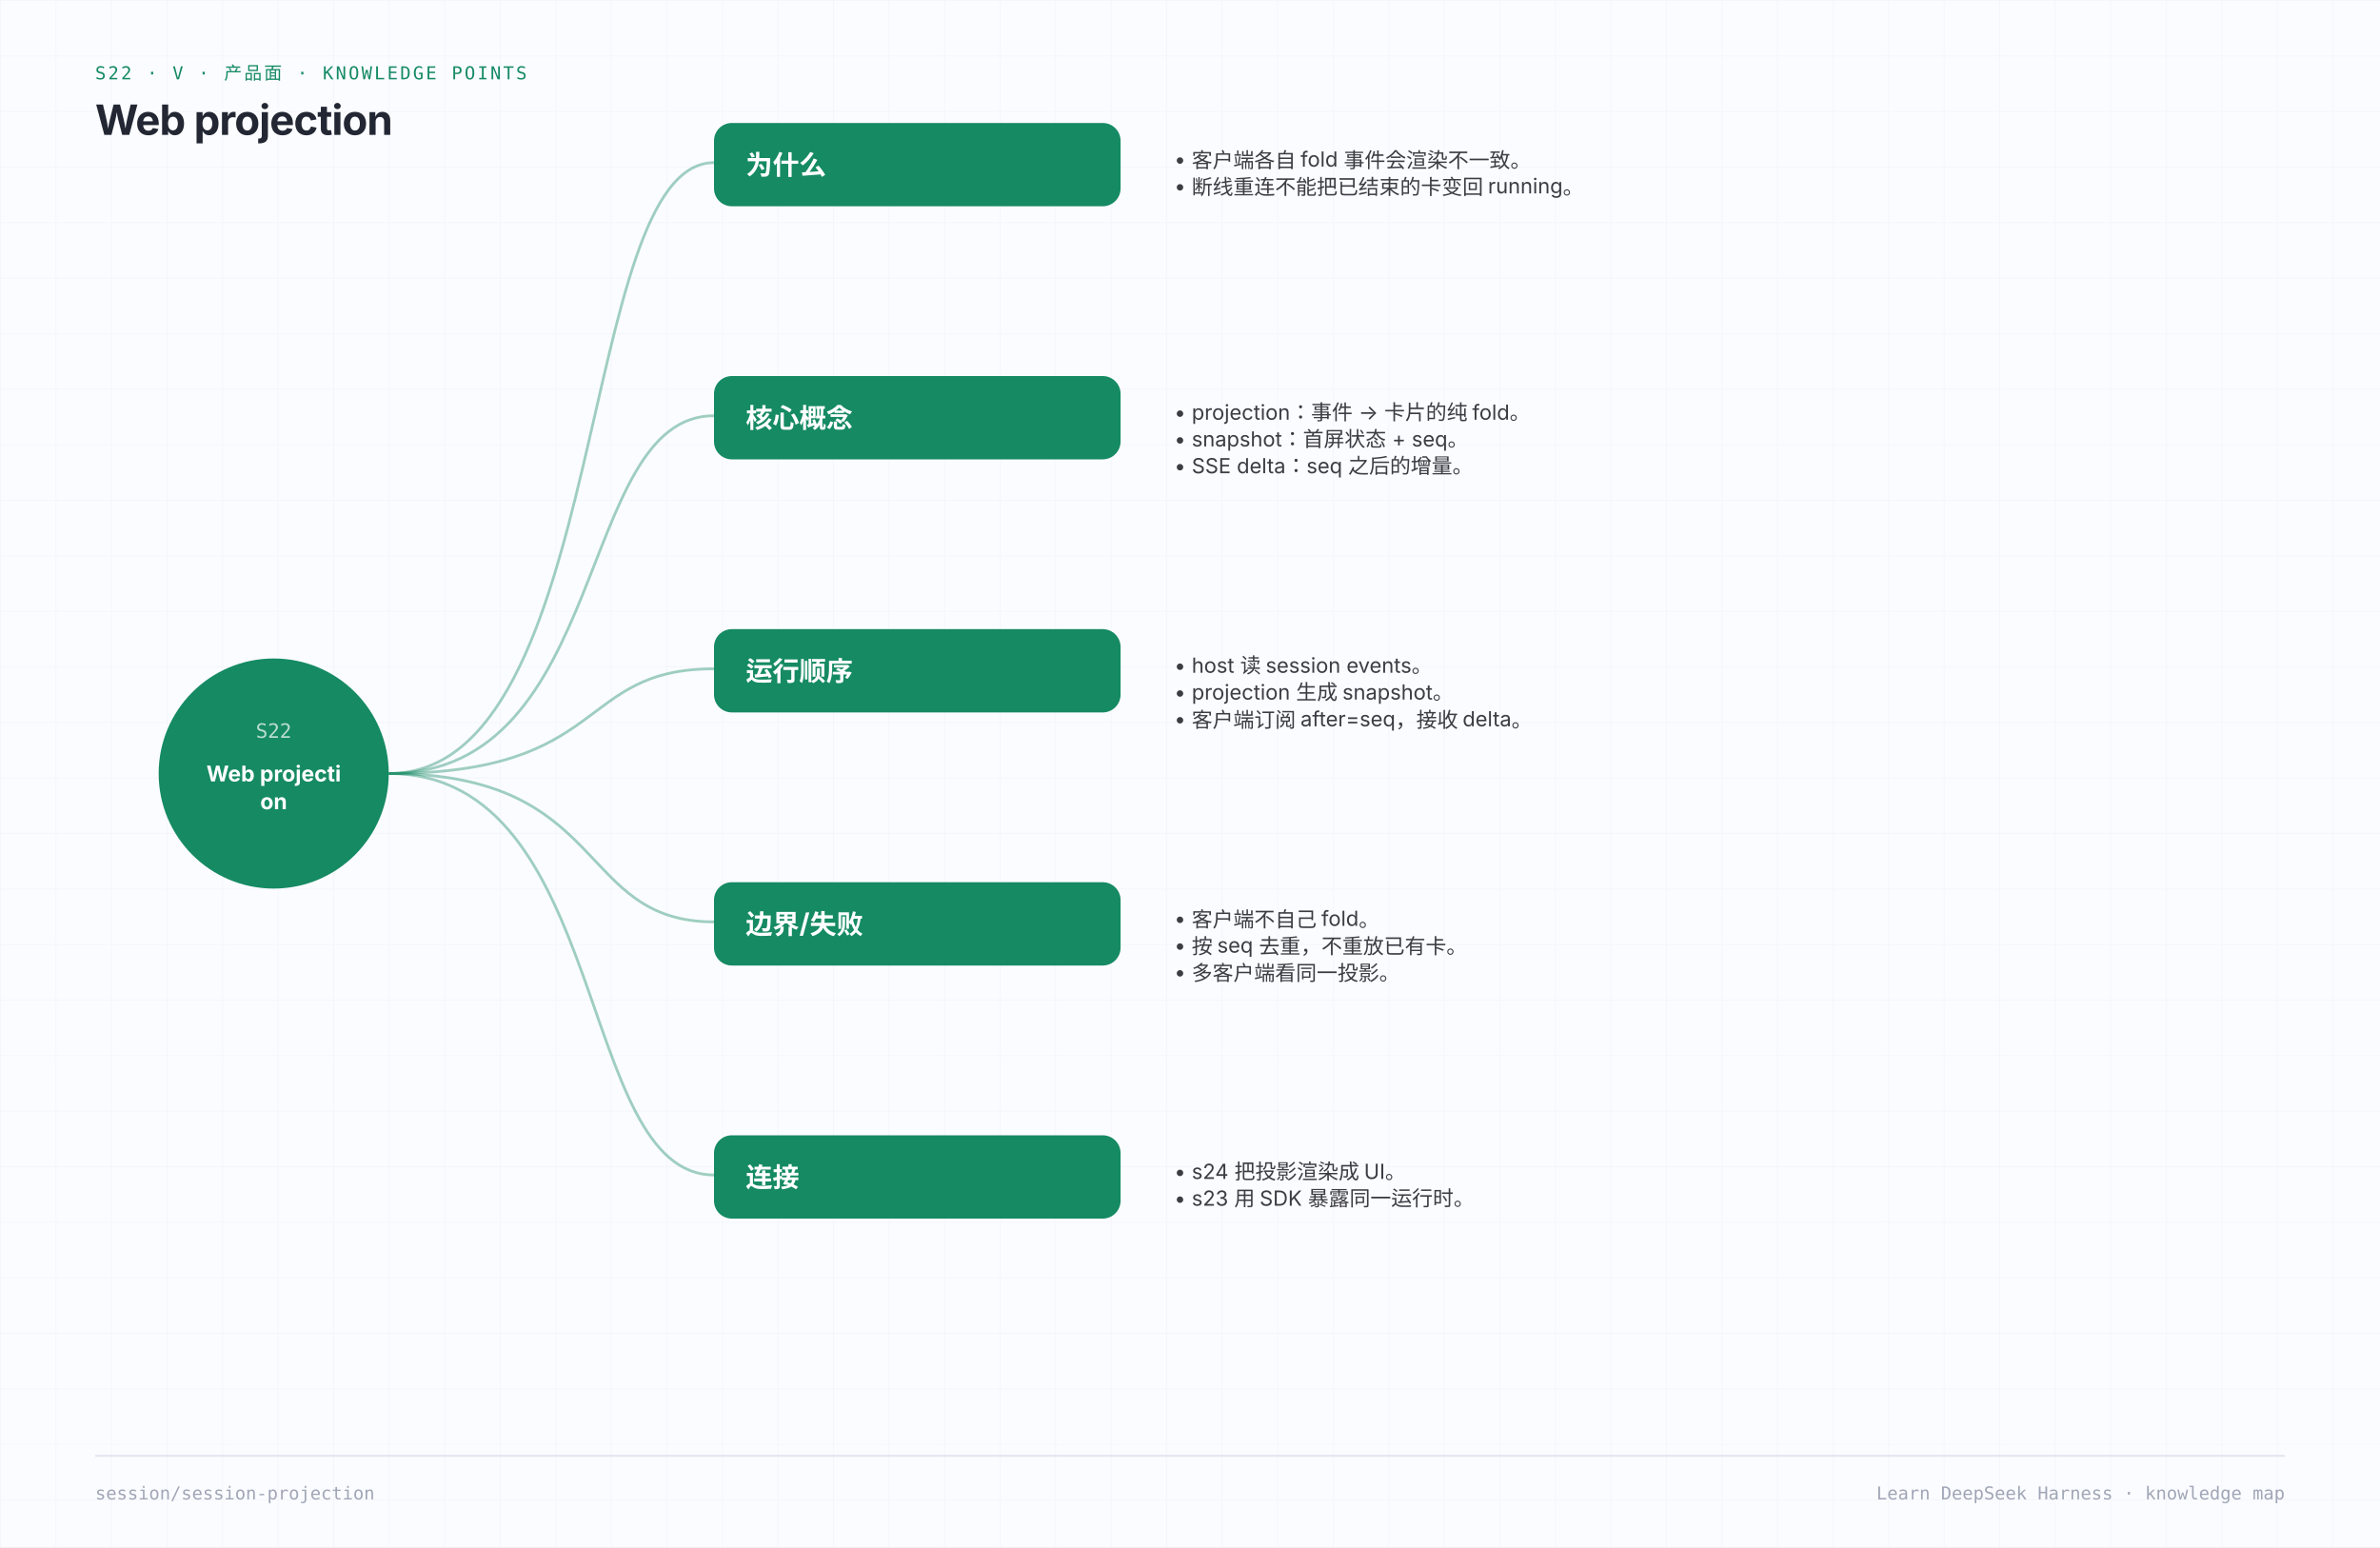
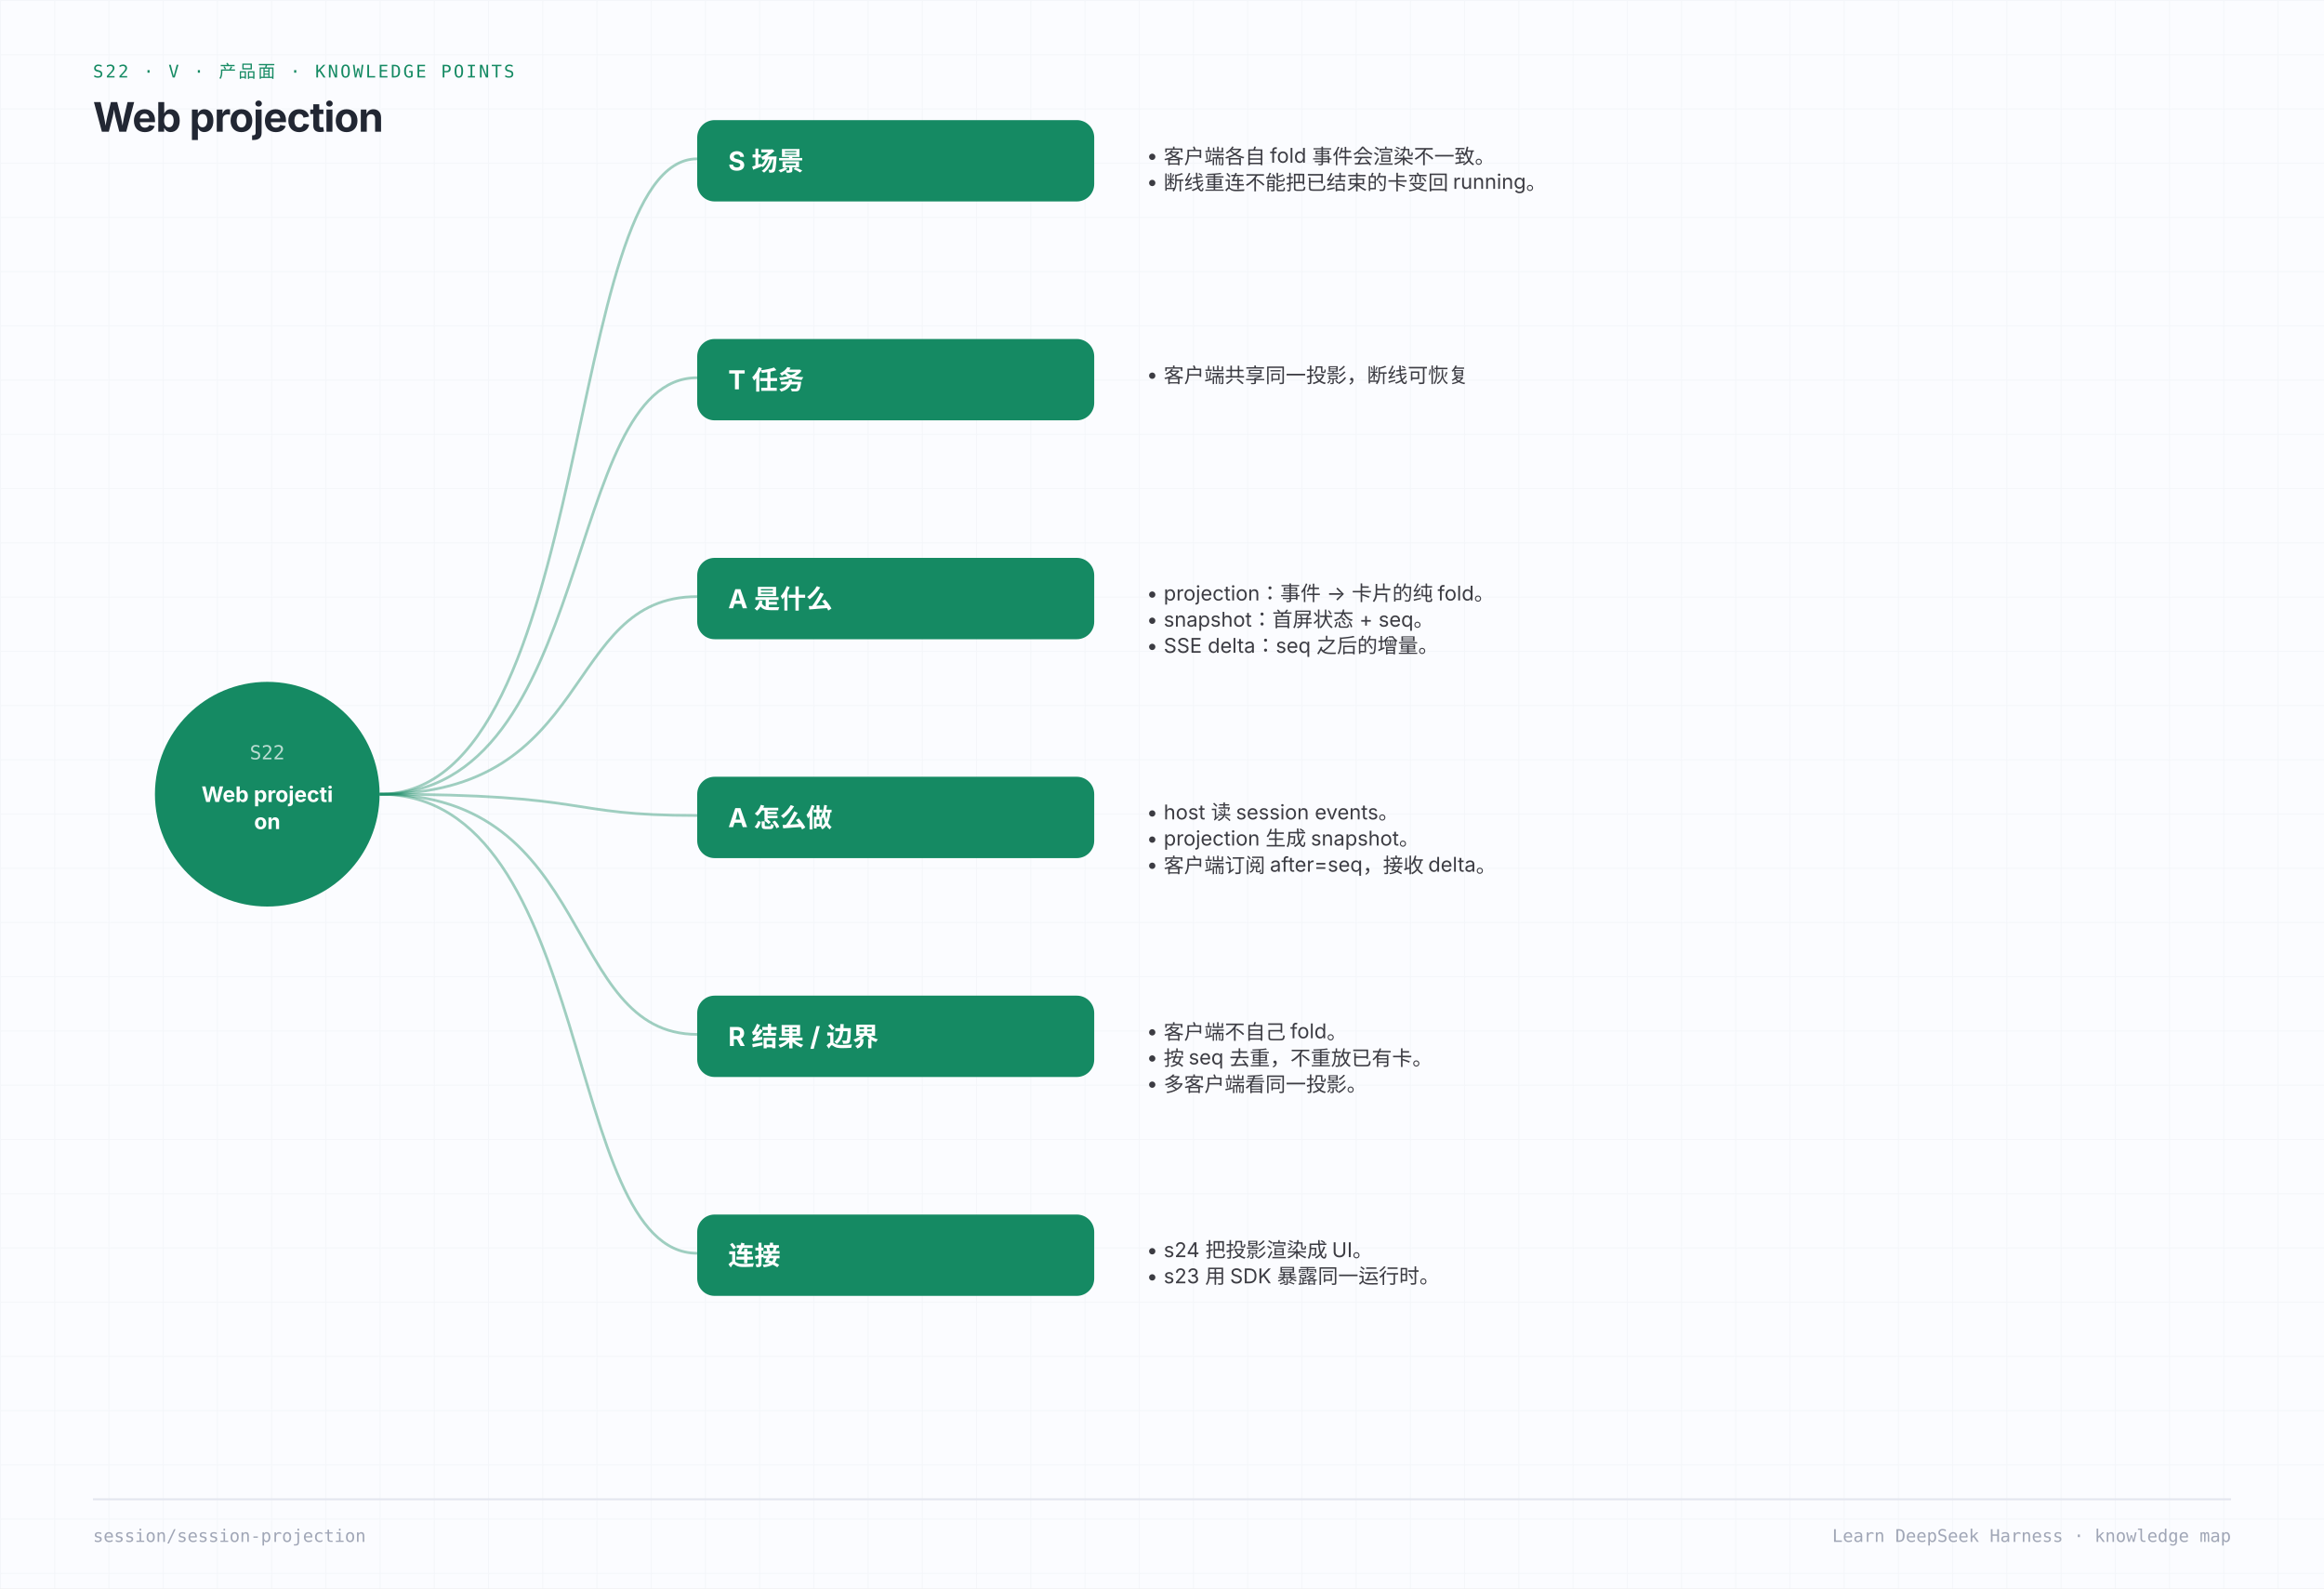
- <svg xmlns="http://www.w3.org/2000/svg" width="1200" height="780" viewBox="0 0 1200 780" role="img" aria-labelledby="title">
+ <svg xmlns="http://www.w3.org/2000/svg" width="1200" height="820" viewBox="0 0 1200 820" role="img" aria-labelledby="title">
  <defs>
    <pattern id="g" width="28" height="28" patternUnits="userSpaceOnUse">
      <path d="M28 0H0V28" fill="none" stroke="#303a63" stroke-opacity=".035" />
    </pattern>
  </defs>
-   <rect width="1200" height="780" fill="#fbfcff" />
-   <rect width="1200" height="780" fill="url(#g)" />
+   <rect width="1200" height="820" fill="#fbfcff" />
+   <rect width="1200" height="820" fill="url(#g)" />
  <text x="48" y="40" font-size="9" letter-spacing=".12em" fill="#158a63" font-family="SFMono-Regular,Consolas,monospace">S22 · V · 产品面 · KNOWLEDGE POINTS</text>
  <text x="48" y="68" font-size="21" font-weight="750" fill="#222733" letter-spacing="-.02em" font-family="-apple-system,BlinkMacSystemFont,'Segoe UI','Noto Sans SC',sans-serif">Web projection</text>
-   <circle cx="138" cy="390" r="58" fill="#158a63" />
-   <text x="138" y="372" text-anchor="middle" font-size="10" fill="rgba(255,255,255,.7)" font-family="SFMono-Regular,Consolas,monospace">S22</text>
-   <text x="138" y="394" font-size="11" font-weight="700" fill="#fff" text-anchor="middle" font-family="-apple-system,BlinkMacSystemFont,'Segoe UI','Noto Sans SC',sans-serif">Web projecti</text>
-   <text x="138" y="408" font-size="11" font-weight="700" fill="#fff" text-anchor="middle" font-family="-apple-system,BlinkMacSystemFont,'Segoe UI','Noto Sans SC',sans-serif">on</text>
-   <path d="M196 390 C308 390 290 82 360 82" fill="none" stroke="#158a63" stroke-opacity=".4" stroke-width="1.4" />
+   <circle cx="138" cy="410" r="58" fill="#158a63" />
+   <text x="138" y="392" text-anchor="middle" font-size="10" fill="rgba(255,255,255,.7)" font-family="SFMono-Regular,Consolas,monospace">S22</text>
+   <text x="138" y="414" font-size="11" font-weight="700" fill="#fff" text-anchor="middle" font-family="-apple-system,BlinkMacSystemFont,'Segoe UI','Noto Sans SC',sans-serif">Web projecti</text>
+   <text x="138" y="428" font-size="11" font-weight="700" fill="#fff" text-anchor="middle" font-family="-apple-system,BlinkMacSystemFont,'Segoe UI','Noto Sans SC',sans-serif">on</text>
+   <path d="M196 410 C308 410 290 82 360 82" fill="none" stroke="#158a63" stroke-opacity=".4" stroke-width="1.4" />
  <rect x="360" y="62" width="205" height="42" rx="9" fill="#158a63" />
-   <text x="376" y="88" font-size="13.5" font-weight="700" fill="#fff" font-family="-apple-system,BlinkMacSystemFont,'Segoe UI','Noto Sans SC',sans-serif">为什么</text>
+   <text x="376" y="88" font-size="13.5" font-weight="700" fill="#fff" font-family="-apple-system,BlinkMacSystemFont,'Segoe UI','Noto Sans SC',sans-serif">S 场景</text>
  <text x="592" y="84" font-size="10.5" font-weight="400" fill="#3c3c43" text-anchor="start" font-family="-apple-system,BlinkMacSystemFont,'Segoe UI','Noto Sans SC',sans-serif">• 客户端各自 fold 事件会渲染不一致。</text>
  <text x="592" y="97.5" font-size="10.5" font-weight="400" fill="#3c3c43" text-anchor="start" font-family="-apple-system,BlinkMacSystemFont,'Segoe UI','Noto Sans SC',sans-serif">• 断线重连不能把已结束的卡变回 running。</text>
-   <path d="M196 390 C308 390 290 209.6 360 209.6" fill="none" stroke="#158a63" stroke-opacity=".4" stroke-width="1.4" />
-   <rect x="360" y="189.6" width="205" height="42" rx="9" fill="#158a63" />
-   <text x="376" y="215.6" font-size="13.5" font-weight="700" fill="#fff" font-family="-apple-system,BlinkMacSystemFont,'Segoe UI','Noto Sans SC',sans-serif">核心概念</text>
-   <text x="592" y="211.6" font-size="10.5" font-weight="400" fill="#3c3c43" text-anchor="start" font-family="-apple-system,BlinkMacSystemFont,'Segoe UI','Noto Sans SC',sans-serif">• projection：事件 → 卡片的纯 fold。</text>
-   <text x="592" y="225.1" font-size="10.5" font-weight="400" fill="#3c3c43" text-anchor="start" font-family="-apple-system,BlinkMacSystemFont,'Segoe UI','Noto Sans SC',sans-serif">• snapshot：首屏状态 + seq。</text>
-   <text x="592" y="238.6" font-size="10.5" font-weight="400" fill="#3c3c43" text-anchor="start" font-family="-apple-system,BlinkMacSystemFont,'Segoe UI','Noto Sans SC',sans-serif">• SSE delta：seq 之后的增量。</text>
-   <path d="M196 390 C308 390 290 337.2 360 337.2" fill="none" stroke="#158a63" stroke-opacity=".4" stroke-width="1.4" />
-   <rect x="360" y="317.2" width="205" height="42" rx="9" fill="#158a63" />
-   <text x="376" y="343.2" font-size="13.5" font-weight="700" fill="#fff" font-family="-apple-system,BlinkMacSystemFont,'Segoe UI','Noto Sans SC',sans-serif">运行顺序</text>
-   <text x="592" y="339.2" font-size="10.5" font-weight="400" fill="#3c3c43" text-anchor="start" font-family="-apple-system,BlinkMacSystemFont,'Segoe UI','Noto Sans SC',sans-serif">• host 读 session events。</text>
-   <text x="592" y="352.7" font-size="10.5" font-weight="400" fill="#3c3c43" text-anchor="start" font-family="-apple-system,BlinkMacSystemFont,'Segoe UI','Noto Sans SC',sans-serif">• projection 生成 snapshot。</text>
-   <text x="592" y="366.2" font-size="10.5" font-weight="400" fill="#3c3c43" text-anchor="start" font-family="-apple-system,BlinkMacSystemFont,'Segoe UI','Noto Sans SC',sans-serif">• 客户端订阅 after=seq，接收 delta。</text>
-   <path d="M196 390 C308 390 290 464.8 360 464.8" fill="none" stroke="#158a63" stroke-opacity=".4" stroke-width="1.4" />
-   <rect x="360" y="444.8" width="205" height="42" rx="9" fill="#158a63" />
-   <text x="376" y="470.8" font-size="13.5" font-weight="700" fill="#fff" font-family="-apple-system,BlinkMacSystemFont,'Segoe UI','Noto Sans SC',sans-serif">边界/失败</text>
-   <text x="592" y="466.8" font-size="10.5" font-weight="400" fill="#3c3c43" text-anchor="start" font-family="-apple-system,BlinkMacSystemFont,'Segoe UI','Noto Sans SC',sans-serif">• 客户端不自己 fold。</text>
-   <text x="592" y="480.3" font-size="10.5" font-weight="400" fill="#3c3c43" text-anchor="start" font-family="-apple-system,BlinkMacSystemFont,'Segoe UI','Noto Sans SC',sans-serif">• 按 seq 去重，不重放已有卡。</text>
-   <text x="592" y="493.8" font-size="10.5" font-weight="400" fill="#3c3c43" text-anchor="start" font-family="-apple-system,BlinkMacSystemFont,'Segoe UI','Noto Sans SC',sans-serif">• 多客户端看同一投影。</text>
-   <path d="M196 390 C308 390 290 592.4 360 592.4" fill="none" stroke="#158a63" stroke-opacity=".4" stroke-width="1.4" />
-   <rect x="360" y="572.4" width="205" height="42" rx="9" fill="#158a63" />
-   <text x="376" y="598.4" font-size="13.5" font-weight="700" fill="#fff" font-family="-apple-system,BlinkMacSystemFont,'Segoe UI','Noto Sans SC',sans-serif">连接</text>
-   <text x="592" y="594.4" font-size="10.5" font-weight="400" fill="#3c3c43" text-anchor="start" font-family="-apple-system,BlinkMacSystemFont,'Segoe UI','Noto Sans SC',sans-serif">• s24 把投影渲染成 UI。</text>
-   <text x="592" y="607.9" font-size="10.5" font-weight="400" fill="#3c3c43" text-anchor="start" font-family="-apple-system,BlinkMacSystemFont,'Segoe UI','Noto Sans SC',sans-serif">• s23 用 SDK 暴露同一运行时。</text>
-   <line x1="48" y1="734" x2="1152" y2="734" stroke="#e3e6ef" />
-   <text x="48" y="756" font-size="9" fill="#a0a6b6" font-family="SFMono-Regular,Consolas,monospace">session/session-projection</text>
-   <text x="1152" y="756" text-anchor="end" font-size="9" fill="#a0a6b6" font-family="SFMono-Regular,Consolas,monospace">Learn DeepSeek Harness · knowledge map</text>
+   <path d="M196 410 C308 410 290 195 360 195" fill="none" stroke="#158a63" stroke-opacity=".4" stroke-width="1.4" />
+   <rect x="360" y="175" width="205" height="42" rx="9" fill="#158a63" />
+   <text x="376" y="201" font-size="13.5" font-weight="700" fill="#fff" font-family="-apple-system,BlinkMacSystemFont,'Segoe UI','Noto Sans SC',sans-serif">T 任务</text>
+   <text x="592" y="197" font-size="10.5" font-weight="400" fill="#3c3c43" text-anchor="start" font-family="-apple-system,BlinkMacSystemFont,'Segoe UI','Noto Sans SC',sans-serif">• 客户端共享同一投影，断线可恢复</text>
+   <path d="M196 410 C308 410 290 308 360 308" fill="none" stroke="#158a63" stroke-opacity=".4" stroke-width="1.4" />
+   <rect x="360" y="288" width="205" height="42" rx="9" fill="#158a63" />
+   <text x="376" y="314" font-size="13.5" font-weight="700" fill="#fff" font-family="-apple-system,BlinkMacSystemFont,'Segoe UI','Noto Sans SC',sans-serif">A 是什么</text>
+   <text x="592" y="310" font-size="10.5" font-weight="400" fill="#3c3c43" text-anchor="start" font-family="-apple-system,BlinkMacSystemFont,'Segoe UI','Noto Sans SC',sans-serif">• projection：事件 → 卡片的纯 fold。</text>
+   <text x="592" y="323.5" font-size="10.5" font-weight="400" fill="#3c3c43" text-anchor="start" font-family="-apple-system,BlinkMacSystemFont,'Segoe UI','Noto Sans SC',sans-serif">• snapshot：首屏状态 + seq。</text>
+   <text x="592" y="337" font-size="10.5" font-weight="400" fill="#3c3c43" text-anchor="start" font-family="-apple-system,BlinkMacSystemFont,'Segoe UI','Noto Sans SC',sans-serif">• SSE delta：seq 之后的增量。</text>
+   <path d="M196 410 C308 410 290 421 360 421" fill="none" stroke="#158a63" stroke-opacity=".4" stroke-width="1.4" />
+   <rect x="360" y="401" width="205" height="42" rx="9" fill="#158a63" />
+   <text x="376" y="427" font-size="13.5" font-weight="700" fill="#fff" font-family="-apple-system,BlinkMacSystemFont,'Segoe UI','Noto Sans SC',sans-serif">A 怎么做</text>
+   <text x="592" y="423" font-size="10.5" font-weight="400" fill="#3c3c43" text-anchor="start" font-family="-apple-system,BlinkMacSystemFont,'Segoe UI','Noto Sans SC',sans-serif">• host 读 session events。</text>
+   <text x="592" y="436.5" font-size="10.5" font-weight="400" fill="#3c3c43" text-anchor="start" font-family="-apple-system,BlinkMacSystemFont,'Segoe UI','Noto Sans SC',sans-serif">• projection 生成 snapshot。</text>
+   <text x="592" y="450" font-size="10.5" font-weight="400" fill="#3c3c43" text-anchor="start" font-family="-apple-system,BlinkMacSystemFont,'Segoe UI','Noto Sans SC',sans-serif">• 客户端订阅 after=seq，接收 delta。</text>
+   <path d="M196 410 C308 410 290 534 360 534" fill="none" stroke="#158a63" stroke-opacity=".4" stroke-width="1.4" />
+   <rect x="360" y="514" width="205" height="42" rx="9" fill="#158a63" />
+   <text x="376" y="540" font-size="13.5" font-weight="700" fill="#fff" font-family="-apple-system,BlinkMacSystemFont,'Segoe UI','Noto Sans SC',sans-serif">R 结果 / 边界</text>
+   <text x="592" y="536" font-size="10.5" font-weight="400" fill="#3c3c43" text-anchor="start" font-family="-apple-system,BlinkMacSystemFont,'Segoe UI','Noto Sans SC',sans-serif">• 客户端不自己 fold。</text>
+   <text x="592" y="549.5" font-size="10.5" font-weight="400" fill="#3c3c43" text-anchor="start" font-family="-apple-system,BlinkMacSystemFont,'Segoe UI','Noto Sans SC',sans-serif">• 按 seq 去重，不重放已有卡。</text>
+   <text x="592" y="563" font-size="10.5" font-weight="400" fill="#3c3c43" text-anchor="start" font-family="-apple-system,BlinkMacSystemFont,'Segoe UI','Noto Sans SC',sans-serif">• 多客户端看同一投影。</text>
+   <path d="M196 410 C308 410 290 647 360 647" fill="none" stroke="#158a63" stroke-opacity=".4" stroke-width="1.4" />
+   <rect x="360" y="627" width="205" height="42" rx="9" fill="#158a63" />
+   <text x="376" y="653" font-size="13.5" font-weight="700" fill="#fff" font-family="-apple-system,BlinkMacSystemFont,'Segoe UI','Noto Sans SC',sans-serif">连接</text>
+   <text x="592" y="649" font-size="10.5" font-weight="400" fill="#3c3c43" text-anchor="start" font-family="-apple-system,BlinkMacSystemFont,'Segoe UI','Noto Sans SC',sans-serif">• s24 把投影渲染成 UI。</text>
+   <text x="592" y="662.5" font-size="10.5" font-weight="400" fill="#3c3c43" text-anchor="start" font-family="-apple-system,BlinkMacSystemFont,'Segoe UI','Noto Sans SC',sans-serif">• s23 用 SDK 暴露同一运行时。</text>
+   <line x1="48" y1="774" x2="1152" y2="774" stroke="#e3e6ef" />
+   <text x="48" y="796" font-size="9" fill="#a0a6b6" font-family="SFMono-Regular,Consolas,monospace">session/session-projection</text>
+   <text x="1152" y="796" text-anchor="end" font-size="9" fill="#a0a6b6" font-family="SFMono-Regular,Consolas,monospace">Learn DeepSeek Harness · knowledge map</text>
</svg>
